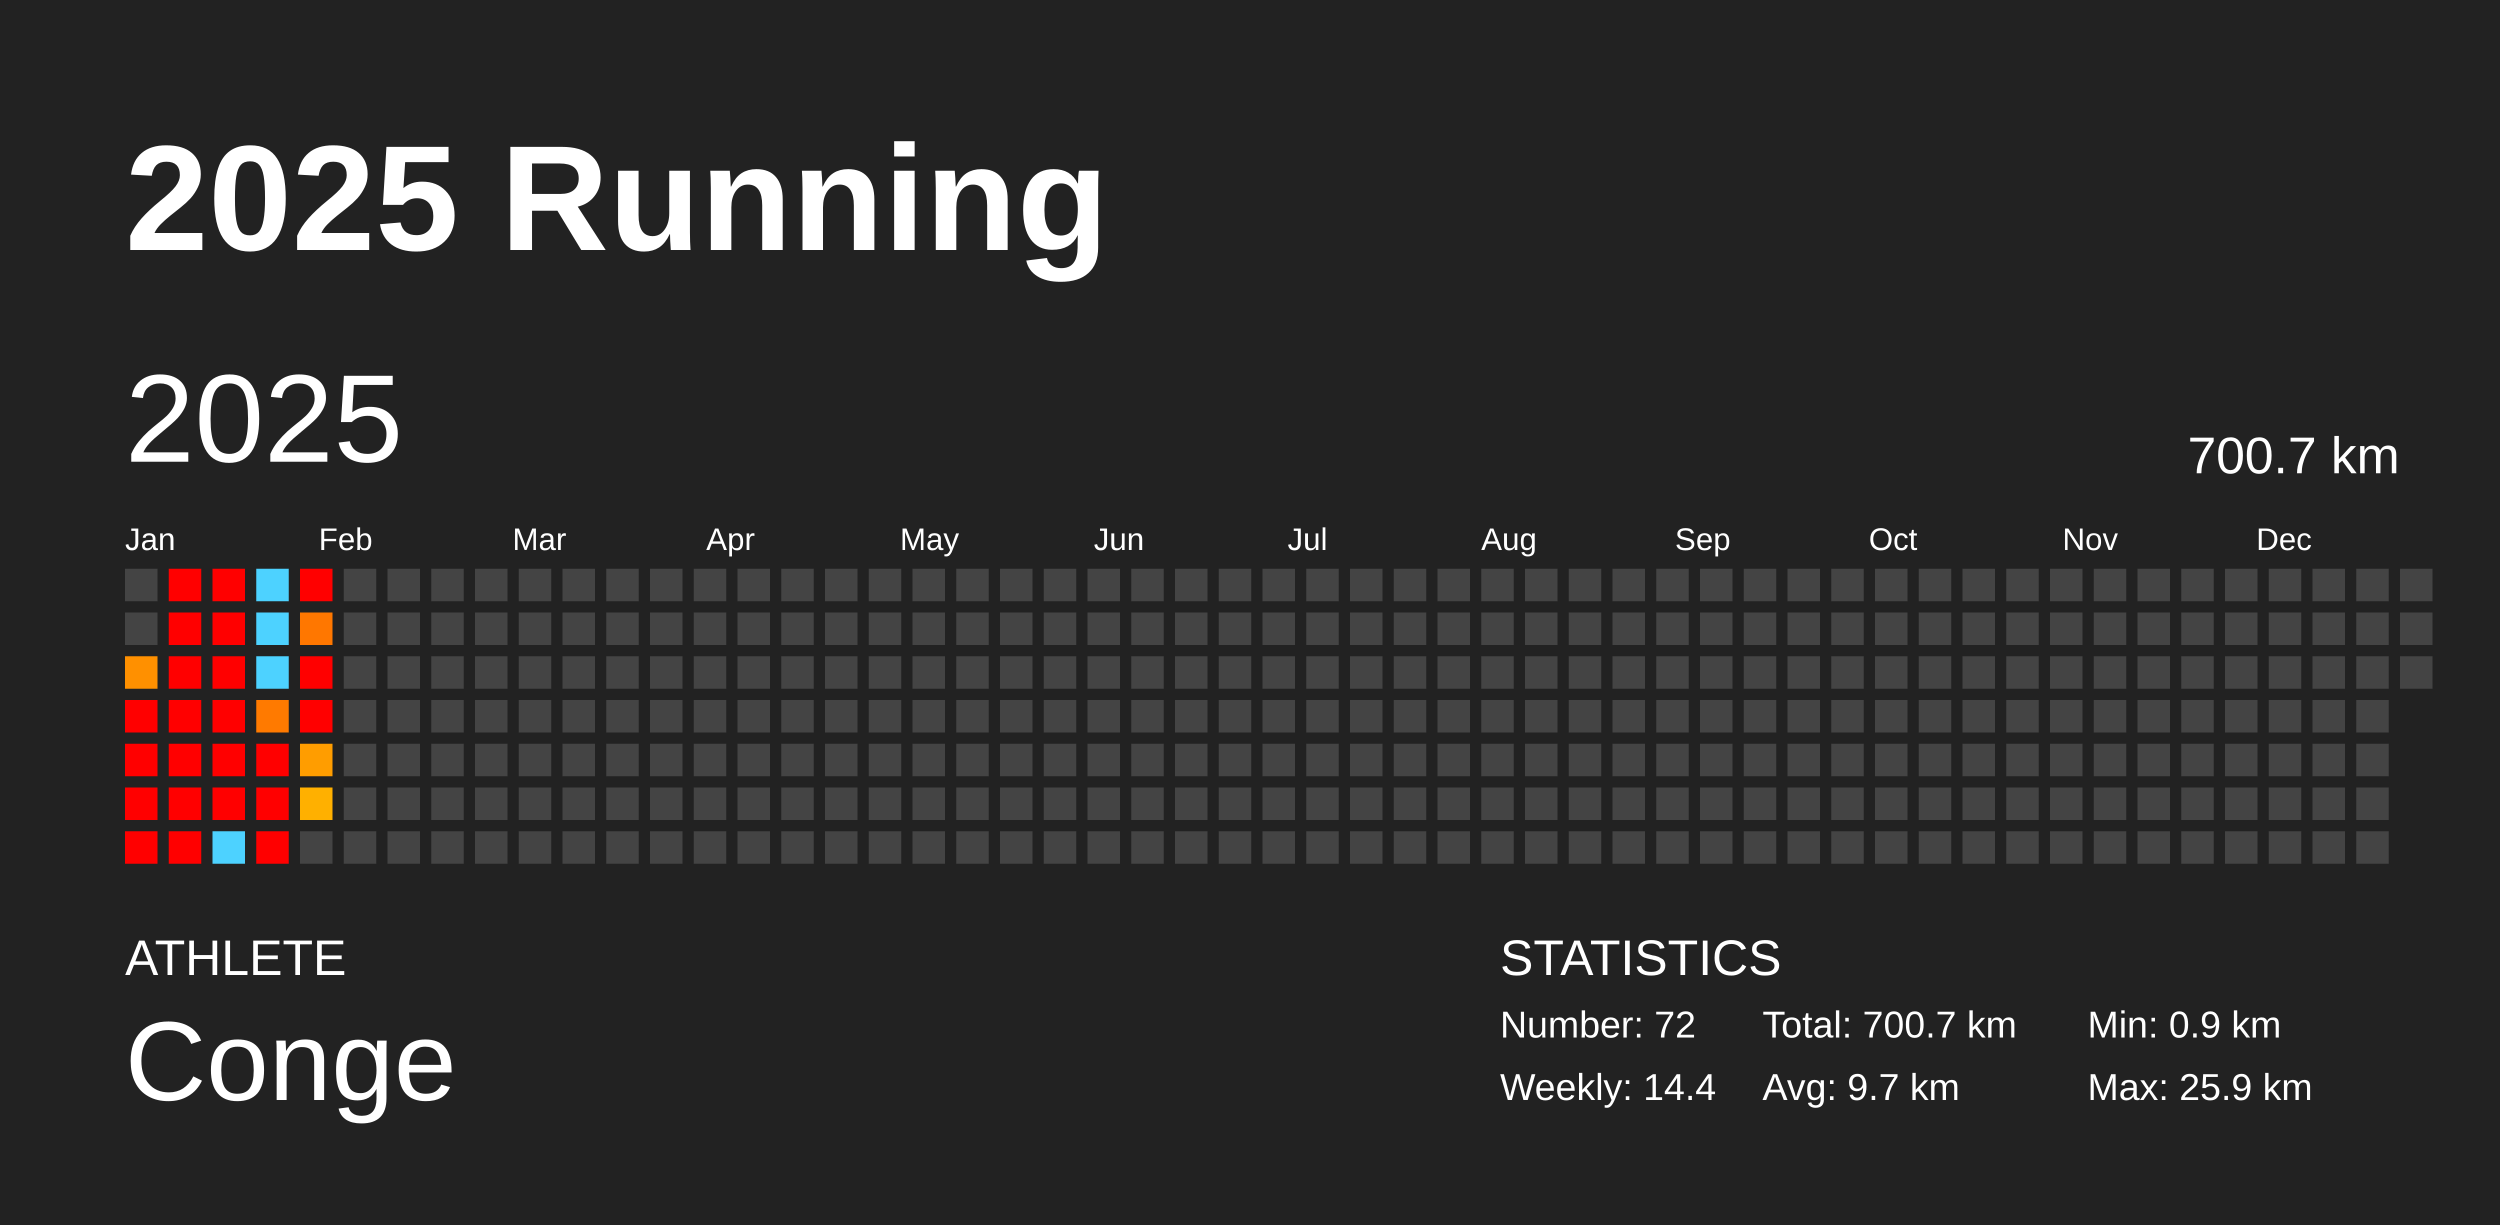
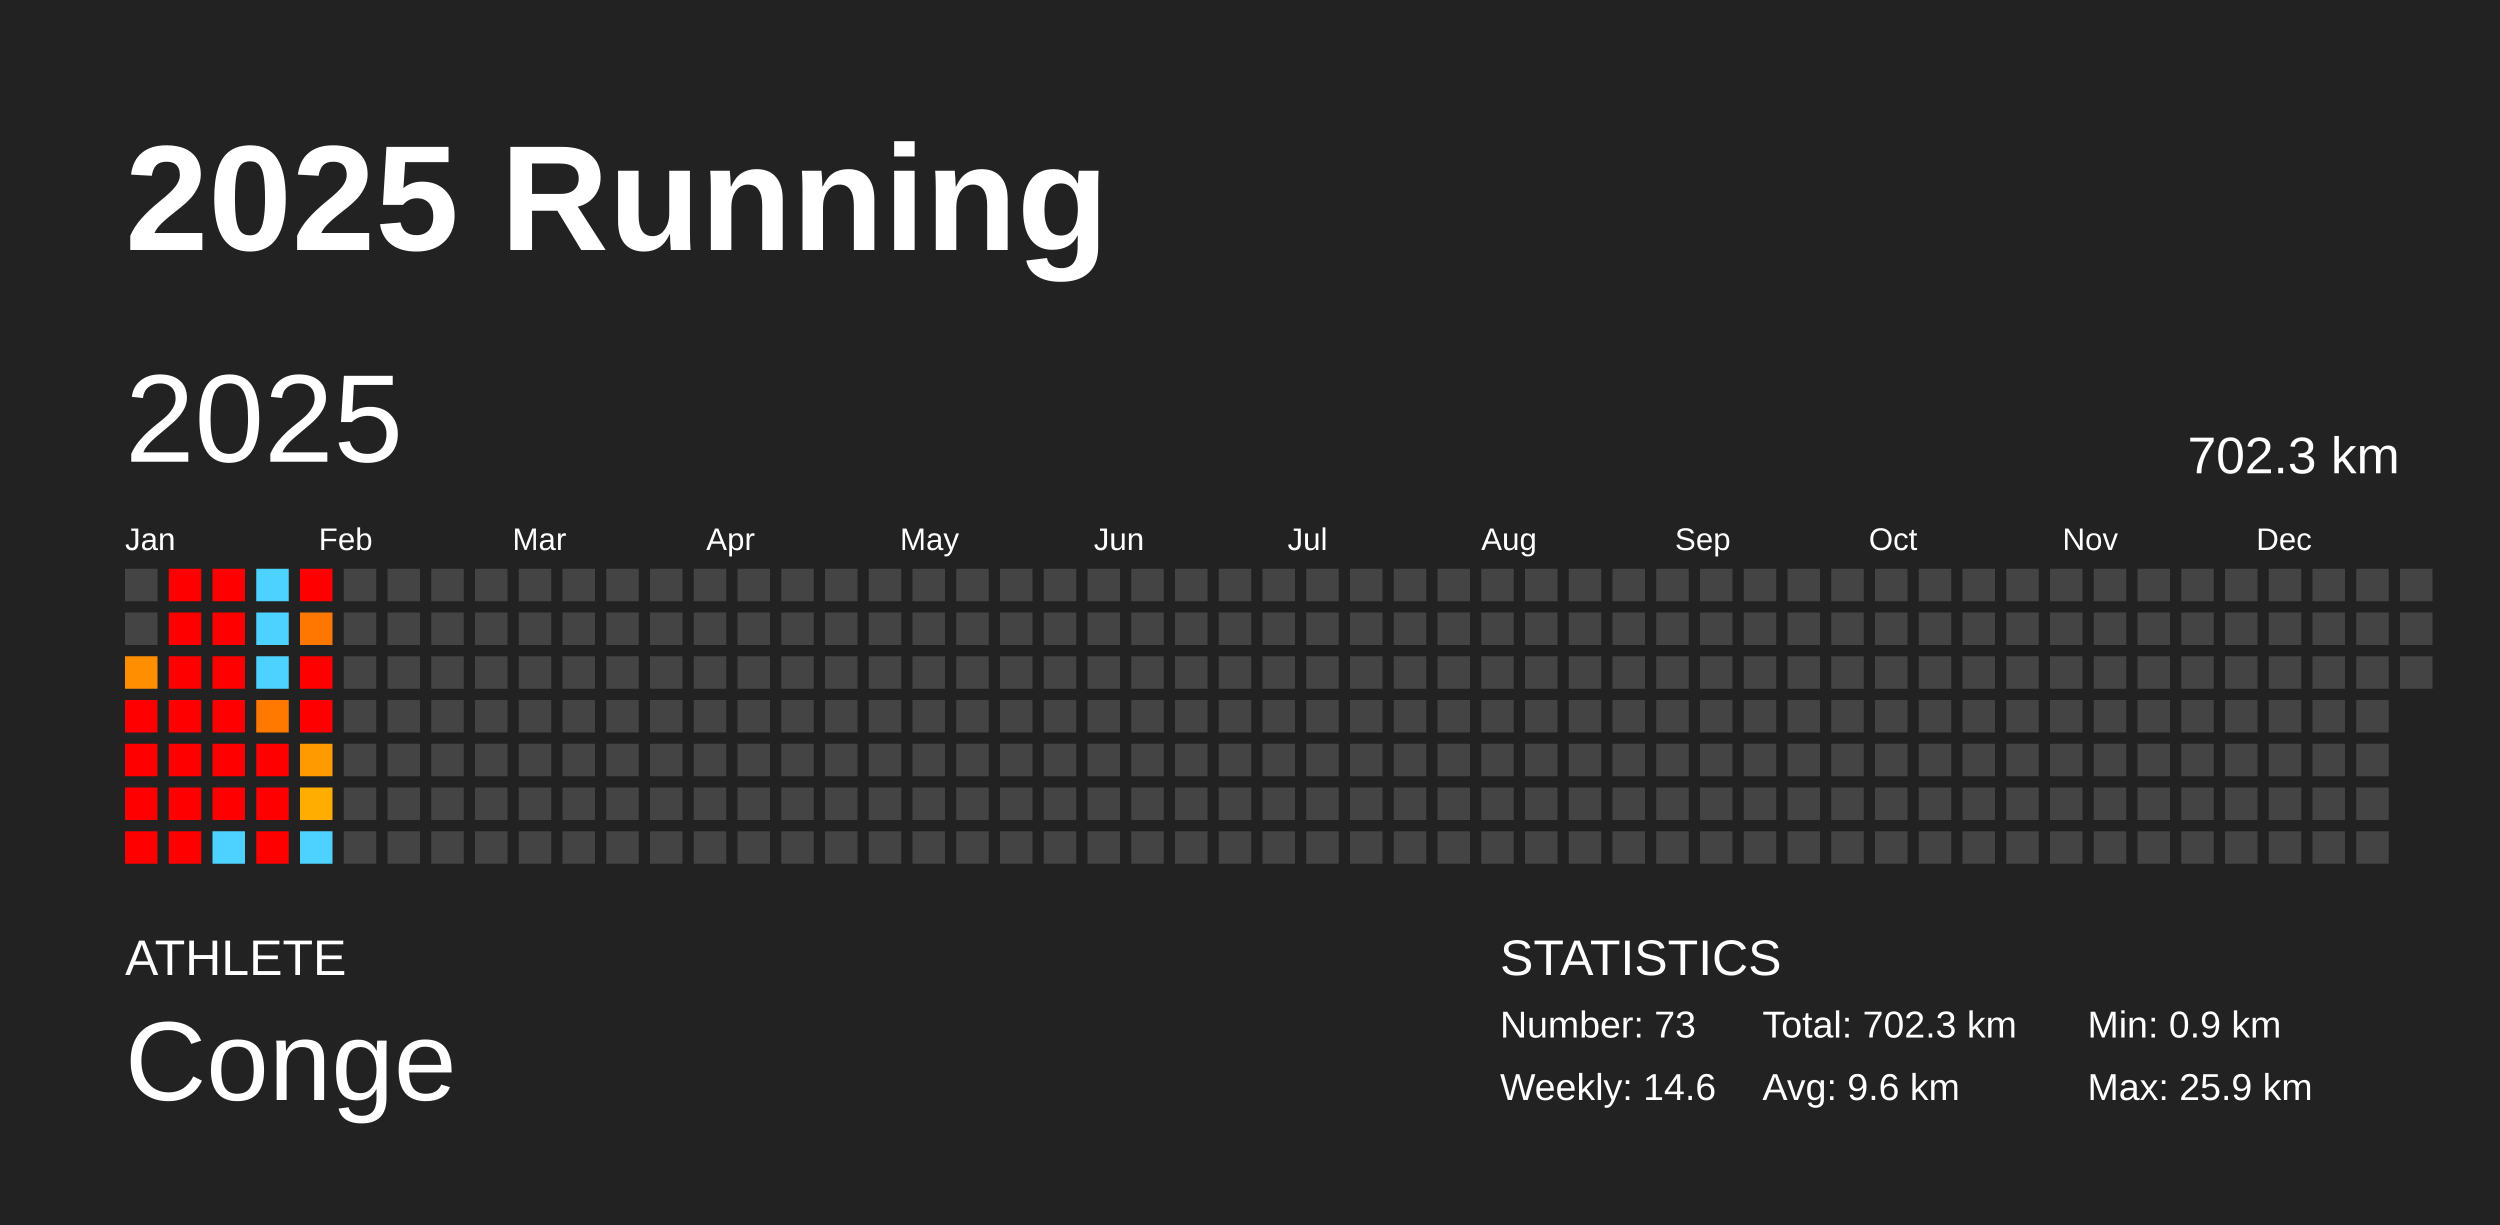
<svg xmlns="http://www.w3.org/2000/svg" baseProfile="full" height="98mm" version="1.1" viewBox="0,0,200,98" width="200mm">
  <defs />
  <rect fill="#222222" height="98" width="200" x="0" y="0" />
  <text fill="#FFFFFF" style="font-size:12px; font-family:Arial; font-weight:bold;" x="10" y="20">2025 Running</text>
  <text fill="#FFFFFF" style="font-size:4px; font-family:Arial" x="10" y="78">ATHLETE</text>
  <text fill="#FFFFFF" style="font-size:9px; font-family:Arial" x="10" y="88">Conge</text>
  <text fill="#FFFFFF" style="font-size:4px; font-family:Arial" x="120" y="78">STATISTICS</text>
-   <text fill="#FFFFFF" style="font-size:3px; font-family:Arial" x="120" y="83">Number: 72</text>
-   <text fill="#FFFFFF" style="font-size:3px; font-family:Arial" x="120" y="88">Weekly: 14.4</text>
-   <text fill="#FFFFFF" style="font-size:3px; font-family:Arial" x="141" y="83">Total: 700.7 km</text>
-   <text fill="#FFFFFF" style="font-size:3px; font-family:Arial" x="141" y="88">Avg: 9.7 km</text>
+   <text fill="#FFFFFF" style="font-size:3px; font-family:Arial" x="120" y="83">Number: 73</text>
+   <text fill="#FFFFFF" style="font-size:3px; font-family:Arial" x="120" y="88">Weekly: 14.6</text>
+   <text fill="#FFFFFF" style="font-size:3px; font-family:Arial" x="141" y="83">Total: 702.3 km</text>
+   <text fill="#FFFFFF" style="font-size:3px; font-family:Arial" x="141" y="88">Avg: 9.6 km</text>
  <text fill="#FFFFFF" style="font-size:3px; font-family:Arial" x="167" y="83">Min: 0.9 km</text>
  <text fill="#FFFFFF" style="font-size:3px; font-family:Arial" x="167" y="88">Max: 25.9 km</text>
  <text dominant-baseline="hanging" fill="#FFFFFF" style="font-size:10.0px; font-family:Arial;" x="10" y="30">2025</text>
-   <text dominant-baseline="hanging" fill="#FFFFFF" style="font-size:4.125px; font-family:Arial;" x="175" y="35">700.7 km</text>
+   <text dominant-baseline="hanging" fill="#FFFFFF" style="font-size:4.125px; font-family:Arial;" x="175" y="35">702.3 km</text>
  <text fill="#FFFFFF" style="font-size:2.5px; font-family:Arial" x="10.0" y="44">Jan</text>
  <text fill="#FFFFFF" style="font-size:2.5px; font-family:Arial" x="25.5" y="44">Feb</text>
  <text fill="#FFFFFF" style="font-size:2.5px; font-family:Arial" x="41.0" y="44">Mar</text>
  <text fill="#FFFFFF" style="font-size:2.5px; font-family:Arial" x="56.5" y="44">Apr</text>
  <text fill="#FFFFFF" style="font-size:2.5px; font-family:Arial" x="72.0" y="44">May</text>
  <text fill="#FFFFFF" style="font-size:2.5px; font-family:Arial" x="87.5" y="44">Jun</text>
  <text fill="#FFFFFF" style="font-size:2.5px; font-family:Arial" x="103.0" y="44">Jul</text>
  <text fill="#FFFFFF" style="font-size:2.5px; font-family:Arial" x="118.5" y="44">Aug</text>
  <text fill="#FFFFFF" style="font-size:2.5px; font-family:Arial" x="134.0" y="44">Sep</text>
  <text fill="#FFFFFF" style="font-size:2.5px; font-family:Arial" x="149.5" y="44">Oct</text>
  <text fill="#FFFFFF" style="font-size:2.5px; font-family:Arial" x="165.0" y="44">Nov</text>
  <text fill="#FFFFFF" style="font-size:2.5px; font-family:Arial" x="180.5" y="44">Dec</text>
  <rect fill="#444444" height="2.6" width="2.6" x="10.0" y="45.5" />
  <rect fill="#444444" height="2.6" width="2.6" x="10.0" y="49.0" />
-   <rect fill="#ff9000" height="2.6" width="2.6" x="10.0" y="52.5" />
+   <rect fill="#ff8f00" height="2.6" width="2.6" x="10.0" y="52.5" />
  <rect fill="red" height="2.6" width="2.6" x="10.0" y="56.0" />
  <rect fill="red" height="2.6" width="2.6" x="10.0" y="59.5" />
  <rect fill="red" height="2.6" width="2.6" x="10.0" y="63.0" />
  <rect fill="red" height="2.6" width="2.6" x="10.0" y="66.5" />
  <rect fill="red" height="2.6" width="2.6" x="13.5" y="45.5" />
  <rect fill="red" height="2.6" width="2.6" x="13.5" y="49.0" />
  <rect fill="red" height="2.6" width="2.6" x="13.5" y="52.5" />
  <rect fill="red" height="2.6" width="2.6" x="13.5" y="56.0" />
  <rect fill="red" height="2.6" width="2.6" x="13.5" y="59.5" />
  <rect fill="red" height="2.6" width="2.6" x="13.5" y="63.0" />
  <rect fill="red" height="2.6" width="2.6" x="13.5" y="66.5" />
  <rect fill="red" height="2.6" width="2.6" x="17.0" y="45.5" />
  <rect fill="red" height="2.6" width="2.6" x="17.0" y="49.0" />
  <rect fill="red" height="2.6" width="2.6" x="17.0" y="52.5" />
  <rect fill="red" height="2.6" width="2.6" x="17.0" y="56.0" />
  <rect fill="red" height="2.6" width="2.6" x="17.0" y="59.5" />
  <rect fill="red" height="2.6" width="2.6" x="17.0" y="63.0" />
  <rect fill="#4dd2ff" height="2.6" width="2.6" x="17.0" y="66.5" />
  <rect fill="#4dd2ff" height="2.6" width="2.6" x="20.5" y="45.5" />
  <rect fill="#4dd2ff" height="2.6" width="2.6" x="20.5" y="49.0" />
  <rect fill="#4dd2ff" height="2.6" width="2.6" x="20.5" y="52.5" />
-   <rect fill="#ff7a00" height="2.6" width="2.6" x="20.5" y="56.0" />
+   <rect fill="#ff7900" height="2.6" width="2.6" x="20.5" y="56.0" />
  <rect fill="red" height="2.6" width="2.6" x="20.5" y="59.5" />
  <rect fill="red" height="2.6" width="2.6" x="20.5" y="63.0" />
  <rect fill="red" height="2.6" width="2.6" x="20.5" y="66.5" />
  <rect fill="red" height="2.6" width="2.6" x="24.0" y="45.5" />
-   <rect fill="#ff7700" height="2.6" width="2.6" x="24.0" y="49.0" />
+   <rect fill="#ff7600" height="2.6" width="2.6" x="24.0" y="49.0" />
  <rect fill="red" height="2.6" width="2.6" x="24.0" y="52.5" />
  <rect fill="red" height="2.6" width="2.6" x="24.0" y="56.0" />
-   <rect fill="#ff9d00" height="2.6" width="2.6" x="24.0" y="59.5" />
-   <rect fill="#ffb000" height="2.6" width="2.6" x="24.0" y="63.0" />
-   <rect fill="#444444" height="2.6" width="2.6" x="24.0" y="66.5" />
+   <rect fill="#ff9b00" height="2.6" width="2.6" x="24.0" y="59.5" />
+   <rect fill="#ffae00" height="2.6" width="2.6" x="24.0" y="63.0" />
+   <rect fill="#4dd2ff" height="2.6" width="2.6" x="24.0" y="66.5" />
  <rect fill="#444444" height="2.6" width="2.6" x="27.5" y="45.5" />
  <rect fill="#444444" height="2.6" width="2.6" x="27.5" y="49.0" />
  <rect fill="#444444" height="2.6" width="2.6" x="27.5" y="52.5" />
  <rect fill="#444444" height="2.6" width="2.6" x="27.5" y="56.0" />
  <rect fill="#444444" height="2.6" width="2.6" x="27.5" y="59.5" />
  <rect fill="#444444" height="2.6" width="2.6" x="27.5" y="63.0" />
  <rect fill="#444444" height="2.6" width="2.6" x="27.5" y="66.5" />
  <rect fill="#444444" height="2.6" width="2.6" x="31.0" y="45.5" />
  <rect fill="#444444" height="2.6" width="2.6" x="31.0" y="49.0" />
  <rect fill="#444444" height="2.6" width="2.6" x="31.0" y="52.5" />
  <rect fill="#444444" height="2.6" width="2.6" x="31.0" y="56.0" />
  <rect fill="#444444" height="2.6" width="2.6" x="31.0" y="59.5" />
  <rect fill="#444444" height="2.6" width="2.6" x="31.0" y="63.0" />
  <rect fill="#444444" height="2.6" width="2.6" x="31.0" y="66.5" />
  <rect fill="#444444" height="2.6" width="2.6" x="34.5" y="45.5" />
  <rect fill="#444444" height="2.6" width="2.6" x="34.5" y="49.0" />
  <rect fill="#444444" height="2.6" width="2.6" x="34.5" y="52.5" />
  <rect fill="#444444" height="2.6" width="2.6" x="34.5" y="56.0" />
  <rect fill="#444444" height="2.6" width="2.6" x="34.5" y="59.5" />
  <rect fill="#444444" height="2.6" width="2.6" x="34.5" y="63.0" />
  <rect fill="#444444" height="2.6" width="2.6" x="34.5" y="66.5" />
  <rect fill="#444444" height="2.6" width="2.6" x="38.0" y="45.5" />
  <rect fill="#444444" height="2.6" width="2.6" x="38.0" y="49.0" />
  <rect fill="#444444" height="2.6" width="2.6" x="38.0" y="52.5" />
  <rect fill="#444444" height="2.6" width="2.6" x="38.0" y="56.0" />
  <rect fill="#444444" height="2.6" width="2.6" x="38.0" y="59.5" />
  <rect fill="#444444" height="2.6" width="2.6" x="38.0" y="63.0" />
  <rect fill="#444444" height="2.6" width="2.6" x="38.0" y="66.5" />
  <rect fill="#444444" height="2.6" width="2.6" x="41.5" y="45.5" />
  <rect fill="#444444" height="2.6" width="2.6" x="41.5" y="49.0" />
  <rect fill="#444444" height="2.6" width="2.6" x="41.5" y="52.5" />
  <rect fill="#444444" height="2.6" width="2.6" x="41.5" y="56.0" />
  <rect fill="#444444" height="2.6" width="2.6" x="41.5" y="59.5" />
  <rect fill="#444444" height="2.6" width="2.6" x="41.5" y="63.0" />
  <rect fill="#444444" height="2.6" width="2.6" x="41.5" y="66.5" />
  <rect fill="#444444" height="2.6" width="2.6" x="45.0" y="45.5" />
  <rect fill="#444444" height="2.6" width="2.6" x="45.0" y="49.0" />
  <rect fill="#444444" height="2.6" width="2.6" x="45.0" y="52.5" />
  <rect fill="#444444" height="2.6" width="2.6" x="45.0" y="56.0" />
  <rect fill="#444444" height="2.6" width="2.6" x="45.0" y="59.5" />
  <rect fill="#444444" height="2.6" width="2.6" x="45.0" y="63.0" />
  <rect fill="#444444" height="2.6" width="2.6" x="45.0" y="66.5" />
  <rect fill="#444444" height="2.6" width="2.6" x="48.5" y="45.5" />
  <rect fill="#444444" height="2.6" width="2.6" x="48.5" y="49.0" />
  <rect fill="#444444" height="2.6" width="2.6" x="48.5" y="52.5" />
  <rect fill="#444444" height="2.6" width="2.6" x="48.5" y="56.0" />
  <rect fill="#444444" height="2.6" width="2.6" x="48.5" y="59.5" />
  <rect fill="#444444" height="2.6" width="2.6" x="48.5" y="63.0" />
  <rect fill="#444444" height="2.6" width="2.6" x="48.5" y="66.5" />
  <rect fill="#444444" height="2.6" width="2.6" x="52.0" y="45.5" />
  <rect fill="#444444" height="2.6" width="2.6" x="52.0" y="49.0" />
  <rect fill="#444444" height="2.6" width="2.6" x="52.0" y="52.5" />
  <rect fill="#444444" height="2.6" width="2.6" x="52.0" y="56.0" />
  <rect fill="#444444" height="2.6" width="2.6" x="52.0" y="59.5" />
  <rect fill="#444444" height="2.6" width="2.6" x="52.0" y="63.0" />
  <rect fill="#444444" height="2.6" width="2.6" x="52.0" y="66.5" />
  <rect fill="#444444" height="2.6" width="2.6" x="55.5" y="45.5" />
  <rect fill="#444444" height="2.6" width="2.6" x="55.5" y="49.0" />
  <rect fill="#444444" height="2.6" width="2.6" x="55.5" y="52.5" />
  <rect fill="#444444" height="2.6" width="2.6" x="55.5" y="56.0" />
  <rect fill="#444444" height="2.6" width="2.6" x="55.5" y="59.5" />
  <rect fill="#444444" height="2.6" width="2.6" x="55.5" y="63.0" />
  <rect fill="#444444" height="2.6" width="2.6" x="55.5" y="66.5" />
  <rect fill="#444444" height="2.6" width="2.6" x="59.0" y="45.5" />
  <rect fill="#444444" height="2.6" width="2.6" x="59.0" y="49.0" />
  <rect fill="#444444" height="2.6" width="2.6" x="59.0" y="52.5" />
  <rect fill="#444444" height="2.6" width="2.6" x="59.0" y="56.0" />
  <rect fill="#444444" height="2.6" width="2.6" x="59.0" y="59.5" />
  <rect fill="#444444" height="2.6" width="2.6" x="59.0" y="63.0" />
  <rect fill="#444444" height="2.6" width="2.6" x="59.0" y="66.5" />
  <rect fill="#444444" height="2.6" width="2.6" x="62.5" y="45.5" />
  <rect fill="#444444" height="2.6" width="2.6" x="62.5" y="49.0" />
  <rect fill="#444444" height="2.6" width="2.6" x="62.5" y="52.5" />
  <rect fill="#444444" height="2.6" width="2.6" x="62.5" y="56.0" />
  <rect fill="#444444" height="2.6" width="2.6" x="62.5" y="59.5" />
  <rect fill="#444444" height="2.6" width="2.6" x="62.5" y="63.0" />
  <rect fill="#444444" height="2.6" width="2.6" x="62.5" y="66.5" />
  <rect fill="#444444" height="2.6" width="2.6" x="66.0" y="45.5" />
  <rect fill="#444444" height="2.6" width="2.6" x="66.0" y="49.0" />
  <rect fill="#444444" height="2.6" width="2.6" x="66.0" y="52.5" />
  <rect fill="#444444" height="2.6" width="2.6" x="66.0" y="56.0" />
  <rect fill="#444444" height="2.6" width="2.6" x="66.0" y="59.5" />
  <rect fill="#444444" height="2.6" width="2.6" x="66.0" y="63.0" />
  <rect fill="#444444" height="2.6" width="2.6" x="66.0" y="66.5" />
  <rect fill="#444444" height="2.6" width="2.6" x="69.5" y="45.5" />
  <rect fill="#444444" height="2.6" width="2.6" x="69.5" y="49.0" />
  <rect fill="#444444" height="2.6" width="2.6" x="69.5" y="52.5" />
  <rect fill="#444444" height="2.6" width="2.6" x="69.5" y="56.0" />
  <rect fill="#444444" height="2.6" width="2.6" x="69.5" y="59.5" />
  <rect fill="#444444" height="2.6" width="2.6" x="69.5" y="63.0" />
  <rect fill="#444444" height="2.6" width="2.6" x="69.5" y="66.5" />
  <rect fill="#444444" height="2.6" width="2.6" x="73.0" y="45.5" />
  <rect fill="#444444" height="2.6" width="2.6" x="73.0" y="49.0" />
  <rect fill="#444444" height="2.6" width="2.6" x="73.0" y="52.5" />
  <rect fill="#444444" height="2.6" width="2.6" x="73.0" y="56.0" />
  <rect fill="#444444" height="2.6" width="2.6" x="73.0" y="59.5" />
  <rect fill="#444444" height="2.6" width="2.6" x="73.0" y="63.0" />
  <rect fill="#444444" height="2.6" width="2.6" x="73.0" y="66.5" />
  <rect fill="#444444" height="2.6" width="2.6" x="76.5" y="45.5" />
  <rect fill="#444444" height="2.6" width="2.6" x="76.5" y="49.0" />
  <rect fill="#444444" height="2.6" width="2.6" x="76.5" y="52.5" />
  <rect fill="#444444" height="2.6" width="2.6" x="76.5" y="56.0" />
  <rect fill="#444444" height="2.6" width="2.6" x="76.5" y="59.5" />
  <rect fill="#444444" height="2.6" width="2.6" x="76.5" y="63.0" />
  <rect fill="#444444" height="2.6" width="2.6" x="76.5" y="66.5" />
  <rect fill="#444444" height="2.6" width="2.6" x="80.0" y="45.5" />
  <rect fill="#444444" height="2.6" width="2.6" x="80.0" y="49.0" />
  <rect fill="#444444" height="2.6" width="2.6" x="80.0" y="52.5" />
  <rect fill="#444444" height="2.6" width="2.6" x="80.0" y="56.0" />
  <rect fill="#444444" height="2.6" width="2.6" x="80.0" y="59.5" />
  <rect fill="#444444" height="2.6" width="2.6" x="80.0" y="63.0" />
  <rect fill="#444444" height="2.6" width="2.6" x="80.0" y="66.5" />
  <rect fill="#444444" height="2.6" width="2.6" x="83.5" y="45.5" />
  <rect fill="#444444" height="2.6" width="2.6" x="83.5" y="49.0" />
  <rect fill="#444444" height="2.6" width="2.6" x="83.5" y="52.5" />
  <rect fill="#444444" height="2.6" width="2.6" x="83.5" y="56.0" />
  <rect fill="#444444" height="2.6" width="2.6" x="83.5" y="59.5" />
  <rect fill="#444444" height="2.6" width="2.6" x="83.5" y="63.0" />
  <rect fill="#444444" height="2.6" width="2.6" x="83.5" y="66.5" />
  <rect fill="#444444" height="2.6" width="2.6" x="87.0" y="45.5" />
  <rect fill="#444444" height="2.6" width="2.6" x="87.0" y="49.0" />
  <rect fill="#444444" height="2.6" width="2.6" x="87.0" y="52.5" />
  <rect fill="#444444" height="2.6" width="2.6" x="87.0" y="56.0" />
  <rect fill="#444444" height="2.6" width="2.6" x="87.0" y="59.5" />
  <rect fill="#444444" height="2.6" width="2.6" x="87.0" y="63.0" />
  <rect fill="#444444" height="2.6" width="2.6" x="87.0" y="66.5" />
  <rect fill="#444444" height="2.6" width="2.6" x="90.5" y="45.5" />
  <rect fill="#444444" height="2.6" width="2.6" x="90.5" y="49.0" />
  <rect fill="#444444" height="2.6" width="2.6" x="90.5" y="52.5" />
  <rect fill="#444444" height="2.6" width="2.6" x="90.5" y="56.0" />
  <rect fill="#444444" height="2.6" width="2.6" x="90.5" y="59.5" />
  <rect fill="#444444" height="2.6" width="2.6" x="90.5" y="63.0" />
  <rect fill="#444444" height="2.6" width="2.6" x="90.5" y="66.5" />
  <rect fill="#444444" height="2.6" width="2.6" x="94.0" y="45.5" />
  <rect fill="#444444" height="2.6" width="2.6" x="94.0" y="49.0" />
  <rect fill="#444444" height="2.6" width="2.6" x="94.0" y="52.5" />
  <rect fill="#444444" height="2.6" width="2.6" x="94.0" y="56.0" />
  <rect fill="#444444" height="2.6" width="2.6" x="94.0" y="59.5" />
  <rect fill="#444444" height="2.6" width="2.6" x="94.0" y="63.0" />
  <rect fill="#444444" height="2.6" width="2.6" x="94.0" y="66.5" />
  <rect fill="#444444" height="2.6" width="2.6" x="97.5" y="45.5" />
  <rect fill="#444444" height="2.6" width="2.6" x="97.5" y="49.0" />
  <rect fill="#444444" height="2.6" width="2.6" x="97.5" y="52.5" />
  <rect fill="#444444" height="2.6" width="2.6" x="97.5" y="56.0" />
  <rect fill="#444444" height="2.6" width="2.6" x="97.5" y="59.5" />
  <rect fill="#444444" height="2.6" width="2.6" x="97.5" y="63.0" />
  <rect fill="#444444" height="2.6" width="2.6" x="97.5" y="66.5" />
  <rect fill="#444444" height="2.6" width="2.6" x="101.0" y="45.5" />
  <rect fill="#444444" height="2.6" width="2.6" x="101.0" y="49.0" />
  <rect fill="#444444" height="2.6" width="2.6" x="101.0" y="52.5" />
  <rect fill="#444444" height="2.6" width="2.6" x="101.0" y="56.0" />
  <rect fill="#444444" height="2.6" width="2.6" x="101.0" y="59.5" />
  <rect fill="#444444" height="2.6" width="2.6" x="101.0" y="63.0" />
  <rect fill="#444444" height="2.6" width="2.6" x="101.0" y="66.5" />
  <rect fill="#444444" height="2.6" width="2.6" x="104.5" y="45.5" />
  <rect fill="#444444" height="2.6" width="2.6" x="104.5" y="49.0" />
  <rect fill="#444444" height="2.6" width="2.6" x="104.5" y="52.5" />
  <rect fill="#444444" height="2.6" width="2.6" x="104.5" y="56.0" />
  <rect fill="#444444" height="2.6" width="2.6" x="104.5" y="59.5" />
  <rect fill="#444444" height="2.6" width="2.6" x="104.5" y="63.0" />
  <rect fill="#444444" height="2.6" width="2.6" x="104.5" y="66.5" />
  <rect fill="#444444" height="2.6" width="2.6" x="108.0" y="45.5" />
  <rect fill="#444444" height="2.6" width="2.6" x="108.0" y="49.0" />
  <rect fill="#444444" height="2.6" width="2.6" x="108.0" y="52.5" />
  <rect fill="#444444" height="2.6" width="2.6" x="108.0" y="56.0" />
  <rect fill="#444444" height="2.6" width="2.6" x="108.0" y="59.5" />
  <rect fill="#444444" height="2.6" width="2.6" x="108.0" y="63.0" />
  <rect fill="#444444" height="2.6" width="2.6" x="108.0" y="66.5" />
  <rect fill="#444444" height="2.6" width="2.6" x="111.5" y="45.5" />
  <rect fill="#444444" height="2.6" width="2.6" x="111.5" y="49.0" />
  <rect fill="#444444" height="2.6" width="2.6" x="111.5" y="52.5" />
  <rect fill="#444444" height="2.6" width="2.6" x="111.5" y="56.0" />
  <rect fill="#444444" height="2.6" width="2.6" x="111.5" y="59.5" />
  <rect fill="#444444" height="2.6" width="2.6" x="111.5" y="63.0" />
  <rect fill="#444444" height="2.6" width="2.6" x="111.5" y="66.5" />
  <rect fill="#444444" height="2.6" width="2.6" x="115.0" y="45.5" />
  <rect fill="#444444" height="2.6" width="2.6" x="115.0" y="49.0" />
  <rect fill="#444444" height="2.6" width="2.6" x="115.0" y="52.5" />
  <rect fill="#444444" height="2.6" width="2.6" x="115.0" y="56.0" />
  <rect fill="#444444" height="2.6" width="2.6" x="115.0" y="59.5" />
  <rect fill="#444444" height="2.6" width="2.6" x="115.0" y="63.0" />
  <rect fill="#444444" height="2.6" width="2.6" x="115.0" y="66.5" />
  <rect fill="#444444" height="2.6" width="2.6" x="118.5" y="45.5" />
  <rect fill="#444444" height="2.6" width="2.6" x="118.5" y="49.0" />
  <rect fill="#444444" height="2.6" width="2.6" x="118.5" y="52.5" />
  <rect fill="#444444" height="2.6" width="2.6" x="118.5" y="56.0" />
  <rect fill="#444444" height="2.6" width="2.6" x="118.5" y="59.5" />
  <rect fill="#444444" height="2.6" width="2.6" x="118.5" y="63.0" />
  <rect fill="#444444" height="2.6" width="2.6" x="118.5" y="66.5" />
  <rect fill="#444444" height="2.6" width="2.6" x="122.0" y="45.5" />
  <rect fill="#444444" height="2.6" width="2.6" x="122.0" y="49.0" />
  <rect fill="#444444" height="2.6" width="2.6" x="122.0" y="52.5" />
  <rect fill="#444444" height="2.6" width="2.6" x="122.0" y="56.0" />
  <rect fill="#444444" height="2.6" width="2.6" x="122.0" y="59.5" />
  <rect fill="#444444" height="2.6" width="2.6" x="122.0" y="63.0" />
  <rect fill="#444444" height="2.6" width="2.6" x="122.0" y="66.5" />
  <rect fill="#444444" height="2.6" width="2.6" x="125.5" y="45.5" />
  <rect fill="#444444" height="2.6" width="2.6" x="125.5" y="49.0" />
  <rect fill="#444444" height="2.6" width="2.6" x="125.5" y="52.5" />
  <rect fill="#444444" height="2.6" width="2.6" x="125.5" y="56.0" />
  <rect fill="#444444" height="2.6" width="2.6" x="125.5" y="59.5" />
  <rect fill="#444444" height="2.6" width="2.6" x="125.5" y="63.0" />
  <rect fill="#444444" height="2.6" width="2.6" x="125.5" y="66.5" />
  <rect fill="#444444" height="2.6" width="2.6" x="129.0" y="45.5" />
  <rect fill="#444444" height="2.6" width="2.6" x="129.0" y="49.0" />
  <rect fill="#444444" height="2.6" width="2.6" x="129.0" y="52.5" />
  <rect fill="#444444" height="2.6" width="2.6" x="129.0" y="56.0" />
  <rect fill="#444444" height="2.6" width="2.6" x="129.0" y="59.5" />
  <rect fill="#444444" height="2.6" width="2.6" x="129.0" y="63.0" />
  <rect fill="#444444" height="2.6" width="2.6" x="129.0" y="66.5" />
  <rect fill="#444444" height="2.6" width="2.6" x="132.5" y="45.5" />
  <rect fill="#444444" height="2.6" width="2.6" x="132.5" y="49.0" />
  <rect fill="#444444" height="2.6" width="2.6" x="132.5" y="52.5" />
  <rect fill="#444444" height="2.6" width="2.6" x="132.5" y="56.0" />
  <rect fill="#444444" height="2.6" width="2.6" x="132.5" y="59.5" />
  <rect fill="#444444" height="2.6" width="2.6" x="132.5" y="63.0" />
  <rect fill="#444444" height="2.6" width="2.6" x="132.5" y="66.5" />
  <rect fill="#444444" height="2.6" width="2.6" x="136.0" y="45.5" />
  <rect fill="#444444" height="2.6" width="2.6" x="136.0" y="49.0" />
  <rect fill="#444444" height="2.6" width="2.6" x="136.0" y="52.5" />
  <rect fill="#444444" height="2.6" width="2.6" x="136.0" y="56.0" />
  <rect fill="#444444" height="2.6" width="2.6" x="136.0" y="59.5" />
  <rect fill="#444444" height="2.6" width="2.6" x="136.0" y="63.0" />
  <rect fill="#444444" height="2.6" width="2.6" x="136.0" y="66.5" />
  <rect fill="#444444" height="2.6" width="2.6" x="139.5" y="45.5" />
  <rect fill="#444444" height="2.6" width="2.6" x="139.5" y="49.0" />
  <rect fill="#444444" height="2.6" width="2.6" x="139.5" y="52.5" />
  <rect fill="#444444" height="2.6" width="2.6" x="139.5" y="56.0" />
  <rect fill="#444444" height="2.6" width="2.6" x="139.5" y="59.5" />
  <rect fill="#444444" height="2.6" width="2.6" x="139.5" y="63.0" />
  <rect fill="#444444" height="2.6" width="2.6" x="139.5" y="66.5" />
  <rect fill="#444444" height="2.6" width="2.6" x="143.0" y="45.5" />
  <rect fill="#444444" height="2.6" width="2.6" x="143.0" y="49.0" />
  <rect fill="#444444" height="2.6" width="2.6" x="143.0" y="52.5" />
  <rect fill="#444444" height="2.6" width="2.6" x="143.0" y="56.0" />
  <rect fill="#444444" height="2.6" width="2.6" x="143.0" y="59.5" />
  <rect fill="#444444" height="2.6" width="2.6" x="143.0" y="63.0" />
  <rect fill="#444444" height="2.6" width="2.6" x="143.0" y="66.5" />
  <rect fill="#444444" height="2.6" width="2.6" x="146.5" y="45.5" />
  <rect fill="#444444" height="2.6" width="2.6" x="146.5" y="49.0" />
  <rect fill="#444444" height="2.6" width="2.6" x="146.5" y="52.5" />
  <rect fill="#444444" height="2.6" width="2.6" x="146.5" y="56.0" />
  <rect fill="#444444" height="2.6" width="2.6" x="146.5" y="59.5" />
  <rect fill="#444444" height="2.6" width="2.6" x="146.5" y="63.0" />
  <rect fill="#444444" height="2.6" width="2.6" x="146.5" y="66.5" />
  <rect fill="#444444" height="2.6" width="2.6" x="150.0" y="45.5" />
  <rect fill="#444444" height="2.6" width="2.6" x="150.0" y="49.0" />
  <rect fill="#444444" height="2.6" width="2.6" x="150.0" y="52.5" />
  <rect fill="#444444" height="2.6" width="2.6" x="150.0" y="56.0" />
  <rect fill="#444444" height="2.6" width="2.6" x="150.0" y="59.5" />
  <rect fill="#444444" height="2.6" width="2.6" x="150.0" y="63.0" />
  <rect fill="#444444" height="2.6" width="2.6" x="150.0" y="66.5" />
  <rect fill="#444444" height="2.6" width="2.6" x="153.5" y="45.5" />
  <rect fill="#444444" height="2.6" width="2.6" x="153.5" y="49.0" />
  <rect fill="#444444" height="2.6" width="2.6" x="153.5" y="52.5" />
  <rect fill="#444444" height="2.6" width="2.6" x="153.5" y="56.0" />
  <rect fill="#444444" height="2.6" width="2.6" x="153.5" y="59.5" />
  <rect fill="#444444" height="2.6" width="2.6" x="153.5" y="63.0" />
  <rect fill="#444444" height="2.6" width="2.6" x="153.5" y="66.5" />
  <rect fill="#444444" height="2.6" width="2.6" x="157.0" y="45.5" />
  <rect fill="#444444" height="2.6" width="2.6" x="157.0" y="49.0" />
  <rect fill="#444444" height="2.6" width="2.6" x="157.0" y="52.5" />
  <rect fill="#444444" height="2.6" width="2.6" x="157.0" y="56.0" />
  <rect fill="#444444" height="2.6" width="2.6" x="157.0" y="59.5" />
  <rect fill="#444444" height="2.6" width="2.6" x="157.0" y="63.0" />
  <rect fill="#444444" height="2.6" width="2.6" x="157.0" y="66.5" />
  <rect fill="#444444" height="2.6" width="2.6" x="160.5" y="45.5" />
  <rect fill="#444444" height="2.6" width="2.6" x="160.5" y="49.0" />
  <rect fill="#444444" height="2.6" width="2.6" x="160.5" y="52.5" />
  <rect fill="#444444" height="2.6" width="2.6" x="160.5" y="56.0" />
  <rect fill="#444444" height="2.6" width="2.6" x="160.5" y="59.5" />
  <rect fill="#444444" height="2.6" width="2.6" x="160.5" y="63.0" />
  <rect fill="#444444" height="2.6" width="2.6" x="160.5" y="66.5" />
  <rect fill="#444444" height="2.6" width="2.6" x="164.0" y="45.5" />
  <rect fill="#444444" height="2.6" width="2.6" x="164.0" y="49.0" />
  <rect fill="#444444" height="2.6" width="2.6" x="164.0" y="52.5" />
  <rect fill="#444444" height="2.6" width="2.6" x="164.0" y="56.0" />
  <rect fill="#444444" height="2.6" width="2.6" x="164.0" y="59.5" />
  <rect fill="#444444" height="2.6" width="2.6" x="164.0" y="63.0" />
  <rect fill="#444444" height="2.6" width="2.6" x="164.0" y="66.5" />
  <rect fill="#444444" height="2.6" width="2.6" x="167.5" y="45.5" />
  <rect fill="#444444" height="2.6" width="2.6" x="167.5" y="49.0" />
  <rect fill="#444444" height="2.6" width="2.6" x="167.5" y="52.5" />
  <rect fill="#444444" height="2.6" width="2.6" x="167.5" y="56.0" />
  <rect fill="#444444" height="2.6" width="2.6" x="167.5" y="59.5" />
  <rect fill="#444444" height="2.6" width="2.6" x="167.5" y="63.0" />
  <rect fill="#444444" height="2.6" width="2.6" x="167.5" y="66.5" />
  <rect fill="#444444" height="2.6" width="2.6" x="171.0" y="45.5" />
  <rect fill="#444444" height="2.6" width="2.6" x="171.0" y="49.0" />
  <rect fill="#444444" height="2.6" width="2.6" x="171.0" y="52.5" />
  <rect fill="#444444" height="2.6" width="2.6" x="171.0" y="56.0" />
  <rect fill="#444444" height="2.6" width="2.6" x="171.0" y="59.5" />
  <rect fill="#444444" height="2.6" width="2.6" x="171.0" y="63.0" />
  <rect fill="#444444" height="2.6" width="2.6" x="171.0" y="66.5" />
  <rect fill="#444444" height="2.6" width="2.6" x="174.5" y="45.5" />
  <rect fill="#444444" height="2.6" width="2.6" x="174.5" y="49.0" />
  <rect fill="#444444" height="2.6" width="2.6" x="174.5" y="52.5" />
  <rect fill="#444444" height="2.6" width="2.6" x="174.5" y="56.0" />
  <rect fill="#444444" height="2.6" width="2.6" x="174.5" y="59.5" />
  <rect fill="#444444" height="2.6" width="2.6" x="174.5" y="63.0" />
  <rect fill="#444444" height="2.6" width="2.6" x="174.5" y="66.5" />
  <rect fill="#444444" height="2.6" width="2.6" x="178.0" y="45.5" />
  <rect fill="#444444" height="2.6" width="2.6" x="178.0" y="49.0" />
  <rect fill="#444444" height="2.6" width="2.6" x="178.0" y="52.5" />
  <rect fill="#444444" height="2.6" width="2.6" x="178.0" y="56.0" />
  <rect fill="#444444" height="2.6" width="2.6" x="178.0" y="59.5" />
  <rect fill="#444444" height="2.6" width="2.6" x="178.0" y="63.0" />
  <rect fill="#444444" height="2.6" width="2.6" x="178.0" y="66.5" />
  <rect fill="#444444" height="2.6" width="2.6" x="181.5" y="45.5" />
  <rect fill="#444444" height="2.6" width="2.6" x="181.5" y="49.0" />
  <rect fill="#444444" height="2.6" width="2.6" x="181.5" y="52.5" />
  <rect fill="#444444" height="2.6" width="2.6" x="181.5" y="56.0" />
  <rect fill="#444444" height="2.6" width="2.6" x="181.5" y="59.5" />
  <rect fill="#444444" height="2.6" width="2.6" x="181.5" y="63.0" />
  <rect fill="#444444" height="2.6" width="2.6" x="181.5" y="66.5" />
  <rect fill="#444444" height="2.6" width="2.6" x="185.0" y="45.5" />
  <rect fill="#444444" height="2.6" width="2.6" x="185.0" y="49.0" />
  <rect fill="#444444" height="2.6" width="2.6" x="185.0" y="52.5" />
  <rect fill="#444444" height="2.6" width="2.6" x="185.0" y="56.0" />
  <rect fill="#444444" height="2.6" width="2.6" x="185.0" y="59.5" />
  <rect fill="#444444" height="2.6" width="2.6" x="185.0" y="63.0" />
  <rect fill="#444444" height="2.6" width="2.6" x="185.0" y="66.5" />
  <rect fill="#444444" height="2.6" width="2.6" x="188.5" y="45.5" />
  <rect fill="#444444" height="2.6" width="2.6" x="188.5" y="49.0" />
  <rect fill="#444444" height="2.6" width="2.6" x="188.5" y="52.5" />
  <rect fill="#444444" height="2.6" width="2.6" x="188.5" y="56.0" />
  <rect fill="#444444" height="2.6" width="2.6" x="188.5" y="59.5" />
  <rect fill="#444444" height="2.6" width="2.6" x="188.5" y="63.0" />
  <rect fill="#444444" height="2.6" width="2.6" x="188.5" y="66.5" />
  <rect fill="#444444" height="2.6" width="2.6" x="192.0" y="45.5" />
  <rect fill="#444444" height="2.6" width="2.6" x="192.0" y="49.0" />
  <rect fill="#444444" height="2.6" width="2.6" x="192.0" y="52.5" />
</svg>
